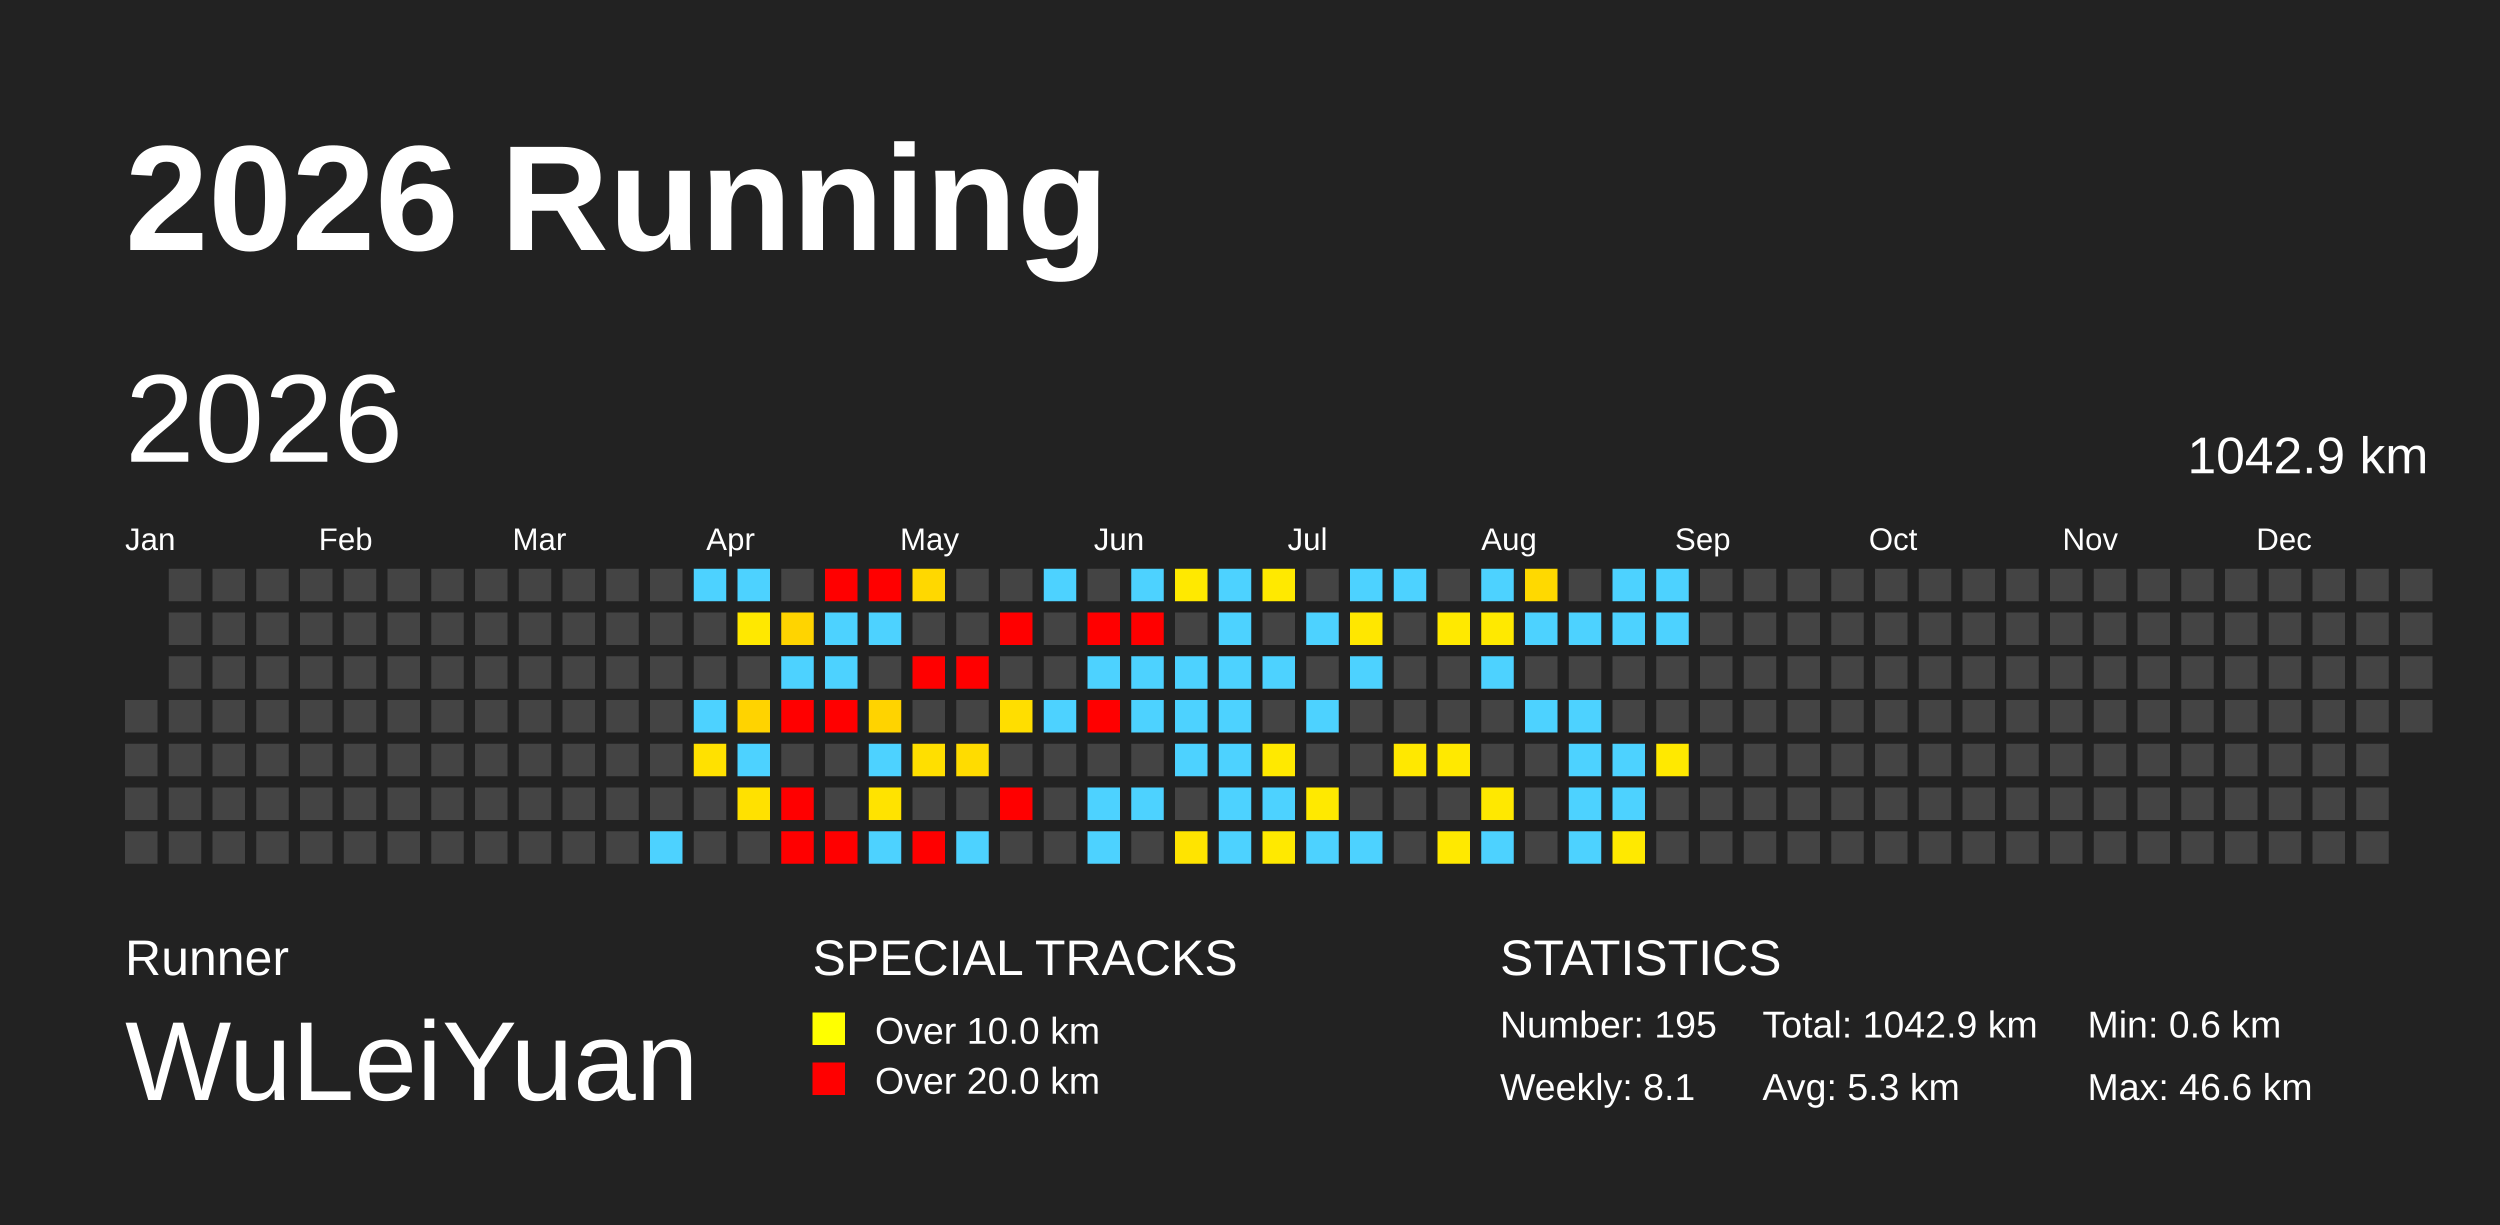
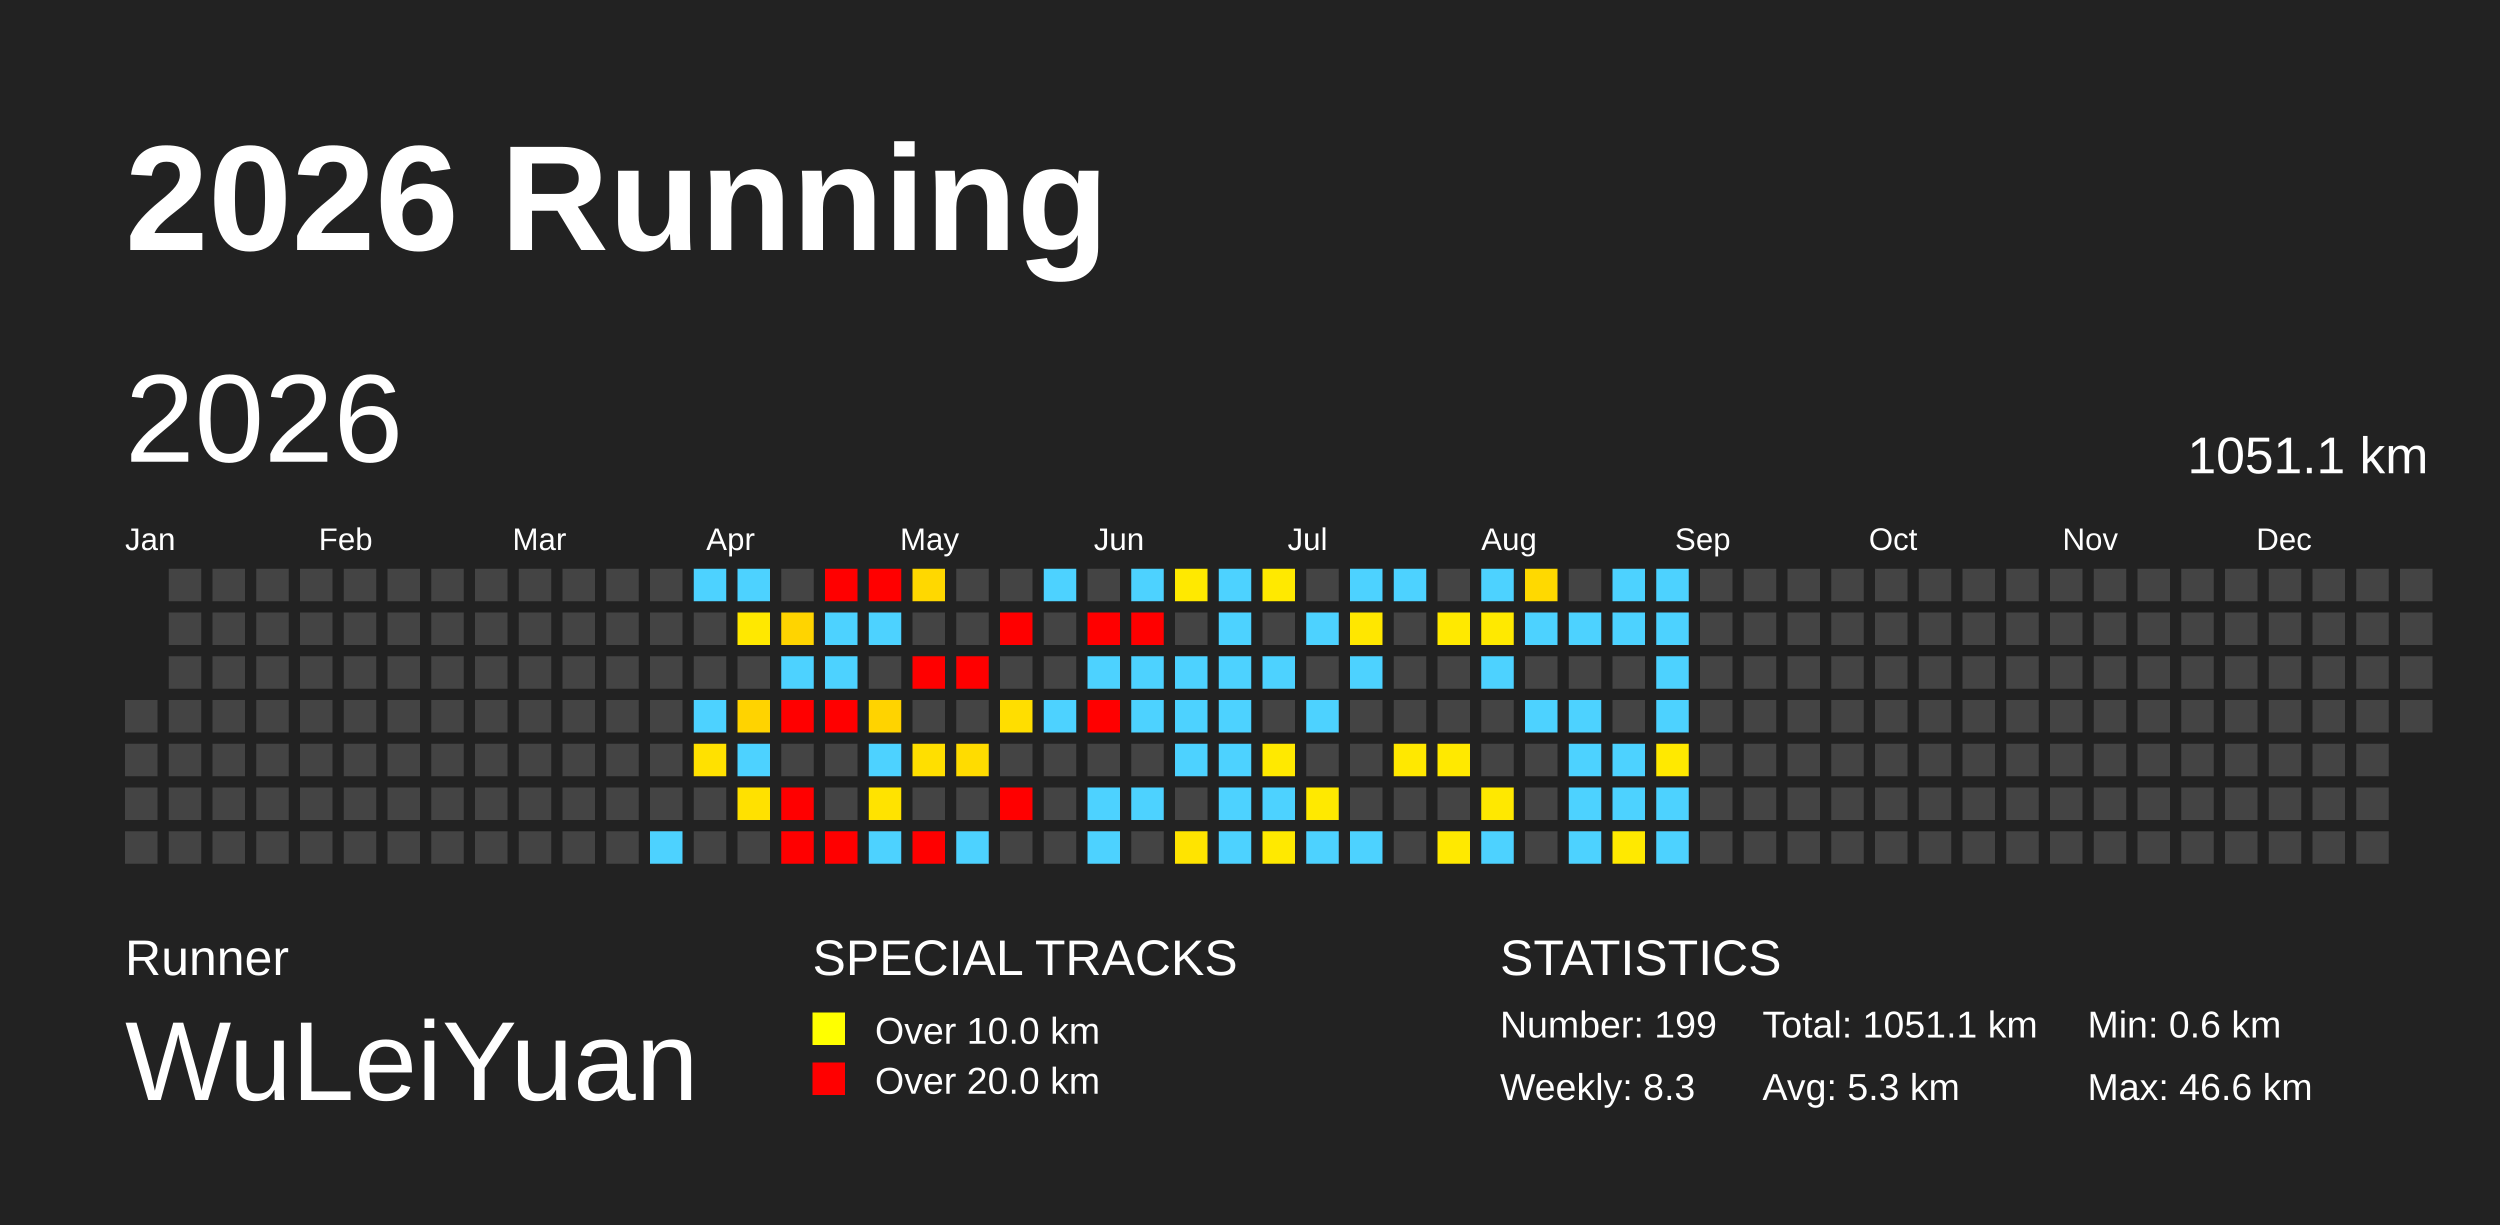
<svg xmlns="http://www.w3.org/2000/svg" baseProfile="full" height="98mm" version="1.1" viewBox="0,0,200,98" width="200mm">
  <defs />
  <rect fill="#222222" height="98" width="200" x="0" y="0" />
  <text fill="#FFFFFF" style="font-size:12px; font-family:Arial; font-weight:bold;" x="10" y="20">2026 Running</text>
  <text fill="#FFFFFF" style="font-size:4px; font-family:Arial" x="10" y="78">Runner</text>
  <text fill="#FFFFFF" style="font-size:9px; font-family:Arial" x="10" y="88">WuLeiYuan</text>
  <text fill="#FFFFFF" style="font-size:4px; font-family:Arial" x="65" y="78">SPECIAL TRACKS</text>
  <rect fill="yellow" height="2.6" width="2.6" x="65" y="81" />
  <text fill="#FFFFFF" style="font-size:3px; font-family:Arial" x="70" y="83.5">Over 10.0 km</text>
  <rect fill="red" height="2.6" width="2.6" x="65" y="85" />
  <text fill="#FFFFFF" style="font-size:3px; font-family:Arial" x="70" y="87.5">Over 20.0 km</text>
  <text fill="#FFFFFF" style="font-size:4px; font-family:Arial" x="120" y="78">STATISTICS</text>
-   <text fill="#FFFFFF" style="font-size:3px; font-family:Arial" x="120" y="83">Number: 195</text>
-   <text fill="#FFFFFF" style="font-size:3px; font-family:Arial" x="120" y="88">Weekly: 8.1</text>
-   <text fill="#FFFFFF" style="font-size:3px; font-family:Arial" x="141" y="83">Total: 1042.9 km</text>
+   <text fill="#FFFFFF" style="font-size:3px; font-family:Arial" x="120" y="83">Number: 199</text>
+   <text fill="#FFFFFF" style="font-size:3px; font-family:Arial" x="120" y="88">Weekly: 8.3</text>
+   <text fill="#FFFFFF" style="font-size:3px; font-family:Arial" x="141" y="83">Total: 1051.1 km</text>
  <text fill="#FFFFFF" style="font-size:3px; font-family:Arial" x="141" y="88">Avg: 5.3 km</text>
  <text fill="#FFFFFF" style="font-size:3px; font-family:Arial" x="167" y="83">Min: 0.6 km</text>
  <text fill="#FFFFFF" style="font-size:3px; font-family:Arial" x="167" y="88">Max: 46.6 km</text>
  <text dominant-baseline="hanging" fill="#FFFFFF" style="font-size:10.0px; font-family:Arial;" x="10" y="30">2026</text>
-   <text dominant-baseline="hanging" fill="#FFFFFF" style="font-size:4.125px; font-family:Arial;" x="175" y="35">1042.9 km</text>
+   <text dominant-baseline="hanging" fill="#FFFFFF" style="font-size:4.125px; font-family:Arial;" x="175" y="35">1051.1 km</text>
  <text fill="#FFFFFF" style="font-size:2.5px; font-family:Arial" x="10.0" y="44">Jan</text>
  <text fill="#FFFFFF" style="font-size:2.5px; font-family:Arial" x="25.5" y="44">Feb</text>
  <text fill="#FFFFFF" style="font-size:2.5px; font-family:Arial" x="41.0" y="44">Mar</text>
  <text fill="#FFFFFF" style="font-size:2.5px; font-family:Arial" x="56.5" y="44">Apr</text>
  <text fill="#FFFFFF" style="font-size:2.5px; font-family:Arial" x="72.0" y="44">May</text>
  <text fill="#FFFFFF" style="font-size:2.5px; font-family:Arial" x="87.5" y="44">Jun</text>
  <text fill="#FFFFFF" style="font-size:2.5px; font-family:Arial" x="103.0" y="44">Jul</text>
  <text fill="#FFFFFF" style="font-size:2.5px; font-family:Arial" x="118.5" y="44">Aug</text>
  <text fill="#FFFFFF" style="font-size:2.5px; font-family:Arial" x="134.0" y="44">Sep</text>
  <text fill="#FFFFFF" style="font-size:2.5px; font-family:Arial" x="149.5" y="44">Oct</text>
  <text fill="#FFFFFF" style="font-size:2.5px; font-family:Arial" x="165.0" y="44">Nov</text>
  <text fill="#FFFFFF" style="font-size:2.5px; font-family:Arial" x="180.5" y="44">Dec</text>
  <rect fill="#444444" height="2.6" width="2.6" x="10.0" y="56.0" />
  <rect fill="#444444" height="2.6" width="2.6" x="10.0" y="59.5" />
  <rect fill="#444444" height="2.6" width="2.6" x="10.0" y="63.0" />
  <rect fill="#444444" height="2.6" width="2.6" x="10.0" y="66.5" />
  <rect fill="#444444" height="2.6" width="2.6" x="13.5" y="45.5" />
  <rect fill="#444444" height="2.6" width="2.6" x="13.5" y="49.0" />
  <rect fill="#444444" height="2.6" width="2.6" x="13.5" y="52.5" />
  <rect fill="#444444" height="2.6" width="2.6" x="13.5" y="56.0" />
  <rect fill="#444444" height="2.6" width="2.6" x="13.5" y="59.5" />
  <rect fill="#444444" height="2.6" width="2.6" x="13.5" y="63.0" />
  <rect fill="#444444" height="2.6" width="2.6" x="13.5" y="66.5" />
  <rect fill="#444444" height="2.6" width="2.6" x="17.0" y="45.5" />
  <rect fill="#444444" height="2.6" width="2.6" x="17.0" y="49.0" />
  <rect fill="#444444" height="2.6" width="2.6" x="17.0" y="52.5" />
  <rect fill="#444444" height="2.6" width="2.6" x="17.0" y="56.0" />
  <rect fill="#444444" height="2.6" width="2.6" x="17.0" y="59.5" />
  <rect fill="#444444" height="2.6" width="2.6" x="17.0" y="63.0" />
  <rect fill="#444444" height="2.6" width="2.6" x="17.0" y="66.5" />
  <rect fill="#444444" height="2.6" width="2.6" x="20.5" y="45.5" />
  <rect fill="#444444" height="2.6" width="2.6" x="20.5" y="49.0" />
  <rect fill="#444444" height="2.6" width="2.6" x="20.5" y="52.5" />
  <rect fill="#444444" height="2.6" width="2.6" x="20.5" y="56.0" />
  <rect fill="#444444" height="2.6" width="2.6" x="20.5" y="59.5" />
  <rect fill="#444444" height="2.6" width="2.6" x="20.5" y="63.0" />
  <rect fill="#444444" height="2.6" width="2.6" x="20.5" y="66.5" />
  <rect fill="#444444" height="2.6" width="2.6" x="24.0" y="45.5" />
  <rect fill="#444444" height="2.6" width="2.6" x="24.0" y="49.0" />
  <rect fill="#444444" height="2.6" width="2.6" x="24.0" y="52.5" />
  <rect fill="#444444" height="2.6" width="2.6" x="24.0" y="56.0" />
  <rect fill="#444444" height="2.6" width="2.6" x="24.0" y="59.5" />
  <rect fill="#444444" height="2.6" width="2.6" x="24.0" y="63.0" />
  <rect fill="#444444" height="2.6" width="2.6" x="24.0" y="66.5" />
  <rect fill="#444444" height="2.6" width="2.6" x="27.5" y="45.5" />
  <rect fill="#444444" height="2.6" width="2.6" x="27.5" y="49.0" />
  <rect fill="#444444" height="2.6" width="2.6" x="27.5" y="52.5" />
  <rect fill="#444444" height="2.6" width="2.6" x="27.5" y="56.0" />
  <rect fill="#444444" height="2.6" width="2.6" x="27.5" y="59.5" />
  <rect fill="#444444" height="2.6" width="2.6" x="27.5" y="63.0" />
  <rect fill="#444444" height="2.6" width="2.6" x="27.5" y="66.5" />
  <rect fill="#444444" height="2.6" width="2.6" x="31.0" y="45.5" />
  <rect fill="#444444" height="2.6" width="2.6" x="31.0" y="49.0" />
  <rect fill="#444444" height="2.6" width="2.6" x="31.0" y="52.5" />
  <rect fill="#444444" height="2.6" width="2.6" x="31.0" y="56.0" />
  <rect fill="#444444" height="2.6" width="2.6" x="31.0" y="59.5" />
  <rect fill="#444444" height="2.6" width="2.6" x="31.0" y="63.0" />
  <rect fill="#444444" height="2.6" width="2.6" x="31.0" y="66.5" />
  <rect fill="#444444" height="2.6" width="2.6" x="34.5" y="45.5" />
  <rect fill="#444444" height="2.6" width="2.6" x="34.5" y="49.0" />
  <rect fill="#444444" height="2.6" width="2.6" x="34.5" y="52.5" />
  <rect fill="#444444" height="2.6" width="2.6" x="34.5" y="56.0" />
  <rect fill="#444444" height="2.6" width="2.6" x="34.5" y="59.5" />
  <rect fill="#444444" height="2.6" width="2.6" x="34.5" y="63.0" />
  <rect fill="#444444" height="2.6" width="2.6" x="34.5" y="66.5" />
  <rect fill="#444444" height="2.6" width="2.6" x="38.0" y="45.5" />
  <rect fill="#444444" height="2.6" width="2.6" x="38.0" y="49.0" />
  <rect fill="#444444" height="2.6" width="2.6" x="38.0" y="52.5" />
  <rect fill="#444444" height="2.6" width="2.6" x="38.0" y="56.0" />
  <rect fill="#444444" height="2.6" width="2.6" x="38.0" y="59.5" />
  <rect fill="#444444" height="2.6" width="2.6" x="38.0" y="63.0" />
  <rect fill="#444444" height="2.6" width="2.6" x="38.0" y="66.5" />
  <rect fill="#444444" height="2.6" width="2.6" x="41.5" y="45.5" />
  <rect fill="#444444" height="2.6" width="2.6" x="41.5" y="49.0" />
  <rect fill="#444444" height="2.6" width="2.6" x="41.5" y="52.5" />
  <rect fill="#444444" height="2.6" width="2.6" x="41.5" y="56.0" />
  <rect fill="#444444" height="2.6" width="2.6" x="41.5" y="59.5" />
  <rect fill="#444444" height="2.6" width="2.6" x="41.5" y="63.0" />
  <rect fill="#444444" height="2.6" width="2.6" x="41.5" y="66.5" />
  <rect fill="#444444" height="2.6" width="2.6" x="45.0" y="45.5" />
  <rect fill="#444444" height="2.6" width="2.6" x="45.0" y="49.0" />
  <rect fill="#444444" height="2.6" width="2.6" x="45.0" y="52.5" />
  <rect fill="#444444" height="2.6" width="2.6" x="45.0" y="56.0" />
  <rect fill="#444444" height="2.6" width="2.6" x="45.0" y="59.5" />
  <rect fill="#444444" height="2.6" width="2.6" x="45.0" y="63.0" />
  <rect fill="#444444" height="2.6" width="2.6" x="45.0" y="66.5" />
  <rect fill="#444444" height="2.6" width="2.6" x="48.5" y="45.5" />
  <rect fill="#444444" height="2.6" width="2.6" x="48.5" y="49.0" />
  <rect fill="#444444" height="2.6" width="2.6" x="48.5" y="52.5" />
  <rect fill="#444444" height="2.6" width="2.6" x="48.5" y="56.0" />
  <rect fill="#444444" height="2.6" width="2.6" x="48.5" y="59.5" />
  <rect fill="#444444" height="2.6" width="2.6" x="48.5" y="63.0" />
  <rect fill="#444444" height="2.6" width="2.6" x="48.5" y="66.5" />
  <rect fill="#444444" height="2.6" width="2.6" x="52.0" y="45.5" />
  <rect fill="#444444" height="2.6" width="2.6" x="52.0" y="49.0" />
  <rect fill="#444444" height="2.6" width="2.6" x="52.0" y="52.5" />
  <rect fill="#444444" height="2.6" width="2.6" x="52.0" y="56.0" />
  <rect fill="#444444" height="2.6" width="2.6" x="52.0" y="59.5" />
  <rect fill="#444444" height="2.6" width="2.6" x="52.0" y="63.0" />
  <rect fill="#4dd2ff" height="2.6" width="2.6" x="52.0" y="66.5" />
  <rect fill="#4dd2ff" height="2.6" width="2.6" x="55.5" y="45.5" />
  <rect fill="#444444" height="2.6" width="2.6" x="55.5" y="49.0" />
  <rect fill="#444444" height="2.6" width="2.6" x="55.5" y="52.5" />
  <rect fill="#4dd2ff" height="2.6" width="2.6" x="55.5" y="56.0" />
  <rect fill="#ffe100" height="2.6" width="2.6" x="55.5" y="59.5" />
  <rect fill="#444444" height="2.6" width="2.6" x="55.5" y="63.0" />
  <rect fill="#444444" height="2.6" width="2.6" x="55.5" y="66.5" />
  <rect fill="#4dd2ff" height="2.6" width="2.6" x="59.0" y="45.5" />
  <rect fill="#ffe800" height="2.6" width="2.6" x="59.0" y="49.0" />
  <rect fill="#444444" height="2.6" width="2.6" x="59.0" y="52.5" />
  <rect fill="#ffd300" height="2.6" width="2.6" x="59.0" y="56.0" />
  <rect fill="#4dd2ff" height="2.6" width="2.6" x="59.0" y="59.5" />
  <rect fill="#ffe100" height="2.6" width="2.6" x="59.0" y="63.0" />
  <rect fill="#444444" height="2.6" width="2.6" x="59.0" y="66.5" />
  <rect fill="#444444" height="2.6" width="2.6" x="62.5" y="45.5" />
  <rect fill="#ffd400" height="2.6" width="2.6" x="62.5" y="49.0" />
  <rect fill="#4dd2ff" height="2.6" width="2.6" x="62.5" y="52.5" />
  <rect fill="red" height="2.6" width="2.6" x="62.5" y="56.0" />
  <rect fill="#444444" height="2.6" width="2.6" x="62.5" y="59.5" />
  <rect fill="red" height="2.6" width="2.6" x="62.5" y="63.0" />
  <rect fill="red" height="2.6" width="2.6" x="62.5" y="66.5" />
  <rect fill="red" height="2.6" width="2.6" x="66.0" y="45.5" />
  <rect fill="#4dd2ff" height="2.6" width="2.6" x="66.0" y="49.0" />
  <rect fill="#4dd2ff" height="2.6" width="2.6" x="66.0" y="52.5" />
  <rect fill="red" height="2.6" width="2.6" x="66.0" y="56.0" />
  <rect fill="#444444" height="2.6" width="2.6" x="66.0" y="59.5" />
  <rect fill="#444444" height="2.6" width="2.6" x="66.0" y="63.0" />
  <rect fill="red" height="2.6" width="2.6" x="66.0" y="66.5" />
  <rect fill="red" height="2.6" width="2.6" x="69.5" y="45.5" />
  <rect fill="#4dd2ff" height="2.6" width="2.6" x="69.5" y="49.0" />
  <rect fill="#444444" height="2.6" width="2.6" x="69.5" y="52.5" />
  <rect fill="#ffd300" height="2.6" width="2.6" x="69.5" y="56.0" />
  <rect fill="#4dd2ff" height="2.6" width="2.6" x="69.5" y="59.5" />
  <rect fill="#ffe300" height="2.6" width="2.6" x="69.5" y="63.0" />
  <rect fill="#4dd2ff" height="2.6" width="2.6" x="69.5" y="66.5" />
  <rect fill="#ffd800" height="2.6" width="2.6" x="73.0" y="45.5" />
  <rect fill="#444444" height="2.6" width="2.6" x="73.0" y="49.0" />
  <rect fill="red" height="2.6" width="2.6" x="73.0" y="52.5" />
  <rect fill="#444444" height="2.6" width="2.6" x="73.0" y="56.0" />
  <rect fill="#ffdf00" height="2.6" width="2.6" x="73.0" y="59.5" />
  <rect fill="#444444" height="2.6" width="2.6" x="73.0" y="63.0" />
  <rect fill="red" height="2.6" width="2.6" x="73.0" y="66.5" />
  <rect fill="#444444" height="2.6" width="2.6" x="76.5" y="45.5" />
  <rect fill="#444444" height="2.6" width="2.6" x="76.5" y="49.0" />
  <rect fill="red" height="2.6" width="2.6" x="76.5" y="52.5" />
  <rect fill="#444444" height="2.6" width="2.6" x="76.5" y="56.0" />
  <rect fill="#ffdc00" height="2.6" width="2.6" x="76.5" y="59.5" />
  <rect fill="#444444" height="2.6" width="2.6" x="76.5" y="63.0" />
  <rect fill="#4dd2ff" height="2.6" width="2.6" x="76.5" y="66.5" />
  <rect fill="#444444" height="2.6" width="2.6" x="80.0" y="45.5" />
  <rect fill="red" height="2.6" width="2.6" x="80.0" y="49.0" />
  <rect fill="#444444" height="2.6" width="2.6" x="80.0" y="52.5" />
  <rect fill="#ffde00" height="2.6" width="2.6" x="80.0" y="56.0" />
  <rect fill="#444444" height="2.6" width="2.6" x="80.0" y="59.5" />
  <rect fill="red" height="2.6" width="2.6" x="80.0" y="63.0" />
  <rect fill="#444444" height="2.6" width="2.6" x="80.0" y="66.5" />
  <rect fill="#4dd2ff" height="2.6" width="2.6" x="83.5" y="45.5" />
  <rect fill="#444444" height="2.6" width="2.6" x="83.5" y="49.0" />
  <rect fill="#444444" height="2.6" width="2.6" x="83.5" y="52.5" />
  <rect fill="#4dd2ff" height="2.6" width="2.6" x="83.5" y="56.0" />
  <rect fill="#444444" height="2.6" width="2.6" x="83.5" y="59.5" />
  <rect fill="#444444" height="2.6" width="2.6" x="83.5" y="63.0" />
  <rect fill="#444444" height="2.6" width="2.6" x="83.5" y="66.5" />
  <rect fill="#444444" height="2.6" width="2.6" x="87.0" y="45.5" />
  <rect fill="red" height="2.6" width="2.6" x="87.0" y="49.0" />
  <rect fill="#4dd2ff" height="2.6" width="2.6" x="87.0" y="52.5" />
  <rect fill="red" height="2.6" width="2.6" x="87.0" y="56.0" />
  <rect fill="#444444" height="2.6" width="2.6" x="87.0" y="59.5" />
  <rect fill="#4dd2ff" height="2.6" width="2.6" x="87.0" y="63.0" />
  <rect fill="#4dd2ff" height="2.6" width="2.6" x="87.0" y="66.5" />
  <rect fill="#4dd2ff" height="2.6" width="2.6" x="90.5" y="45.5" />
  <rect fill="red" height="2.6" width="2.6" x="90.5" y="49.0" />
  <rect fill="#4dd2ff" height="2.6" width="2.6" x="90.5" y="52.5" />
  <rect fill="#4dd2ff" height="2.6" width="2.6" x="90.5" y="56.0" />
  <rect fill="#444444" height="2.6" width="2.6" x="90.5" y="59.5" />
  <rect fill="#4dd2ff" height="2.6" width="2.6" x="90.5" y="63.0" />
  <rect fill="#444444" height="2.6" width="2.6" x="90.5" y="66.5" />
  <rect fill="#ffe900" height="2.6" width="2.6" x="94.0" y="45.5" />
  <rect fill="#444444" height="2.6" width="2.6" x="94.0" y="49.0" />
  <rect fill="#4dd2ff" height="2.6" width="2.6" x="94.0" y="52.5" />
  <rect fill="#4dd2ff" height="2.6" width="2.6" x="94.0" y="56.0" />
  <rect fill="#4dd2ff" height="2.6" width="2.6" x="94.0" y="59.5" />
  <rect fill="#444444" height="2.6" width="2.6" x="94.0" y="63.0" />
  <rect fill="#ffe400" height="2.6" width="2.6" x="94.0" y="66.5" />
  <rect fill="#4dd2ff" height="2.6" width="2.6" x="97.5" y="45.5" />
  <rect fill="#4dd2ff" height="2.6" width="2.6" x="97.5" y="49.0" />
  <rect fill="#4dd2ff" height="2.6" width="2.6" x="97.5" y="52.5" />
  <rect fill="#4dd2ff" height="2.6" width="2.6" x="97.5" y="56.0" />
  <rect fill="#4dd2ff" height="2.6" width="2.6" x="97.5" y="59.5" />
  <rect fill="#4dd2ff" height="2.6" width="2.6" x="97.5" y="63.0" />
  <rect fill="#4dd2ff" height="2.6" width="2.6" x="97.5" y="66.5" />
  <rect fill="#ffe900" height="2.6" width="2.6" x="101.0" y="45.5" />
  <rect fill="#444444" height="2.6" width="2.6" x="101.0" y="49.0" />
  <rect fill="#4dd2ff" height="2.6" width="2.6" x="101.0" y="52.5" />
  <rect fill="#444444" height="2.6" width="2.6" x="101.0" y="56.0" />
  <rect fill="#ffe900" height="2.6" width="2.6" x="101.0" y="59.5" />
  <rect fill="#4dd2ff" height="2.6" width="2.6" x="101.0" y="63.0" />
  <rect fill="#ffe900" height="2.6" width="2.6" x="101.0" y="66.5" />
  <rect fill="#444444" height="2.6" width="2.6" x="104.5" y="45.5" />
  <rect fill="#4dd2ff" height="2.6" width="2.6" x="104.5" y="49.0" />
  <rect fill="#444444" height="2.6" width="2.6" x="104.5" y="52.5" />
  <rect fill="#4dd2ff" height="2.6" width="2.6" x="104.5" y="56.0" />
  <rect fill="#444444" height="2.6" width="2.6" x="104.5" y="59.5" />
  <rect fill="#ffe900" height="2.6" width="2.6" x="104.5" y="63.0" />
  <rect fill="#4dd2ff" height="2.6" width="2.6" x="104.5" y="66.5" />
  <rect fill="#4dd2ff" height="2.6" width="2.6" x="108.0" y="45.5" />
  <rect fill="#ffe700" height="2.6" width="2.6" x="108.0" y="49.0" />
  <rect fill="#4dd2ff" height="2.6" width="2.6" x="108.0" y="52.5" />
  <rect fill="#444444" height="2.6" width="2.6" x="108.0" y="56.0" />
  <rect fill="#444444" height="2.6" width="2.6" x="108.0" y="59.5" />
  <rect fill="#444444" height="2.6" width="2.6" x="108.0" y="63.0" />
  <rect fill="#4dd2ff" height="2.6" width="2.6" x="108.0" y="66.5" />
  <rect fill="#4dd2ff" height="2.6" width="2.6" x="111.5" y="45.5" />
  <rect fill="#444444" height="2.6" width="2.6" x="111.5" y="49.0" />
  <rect fill="#444444" height="2.6" width="2.6" x="111.5" y="52.5" />
  <rect fill="#444444" height="2.6" width="2.6" x="111.5" y="56.0" />
  <rect fill="#ffe800" height="2.6" width="2.6" x="111.5" y="59.5" />
  <rect fill="#444444" height="2.6" width="2.6" x="111.5" y="63.0" />
  <rect fill="#444444" height="2.6" width="2.6" x="111.5" y="66.5" />
  <rect fill="#444444" height="2.6" width="2.6" x="115.0" y="45.5" />
  <rect fill="#ffe900" height="2.6" width="2.6" x="115.0" y="49.0" />
  <rect fill="#444444" height="2.6" width="2.6" x="115.0" y="52.5" />
  <rect fill="#444444" height="2.6" width="2.6" x="115.0" y="56.0" />
  <rect fill="#ffe900" height="2.6" width="2.6" x="115.0" y="59.5" />
  <rect fill="#444444" height="2.6" width="2.6" x="115.0" y="63.0" />
  <rect fill="#ffe900" height="2.6" width="2.6" x="115.0" y="66.5" />
  <rect fill="#4dd2ff" height="2.6" width="2.6" x="118.5" y="45.5" />
  <rect fill="#ffe900" height="2.6" width="2.6" x="118.5" y="49.0" />
  <rect fill="#4dd2ff" height="2.6" width="2.6" x="118.5" y="52.5" />
  <rect fill="#444444" height="2.6" width="2.6" x="118.5" y="56.0" />
  <rect fill="#444444" height="2.6" width="2.6" x="118.5" y="59.5" />
  <rect fill="#ffe800" height="2.6" width="2.6" x="118.5" y="63.0" />
  <rect fill="#4dd2ff" height="2.6" width="2.6" x="118.5" y="66.5" />
  <rect fill="#ffd900" height="2.6" width="2.6" x="122.0" y="45.5" />
  <rect fill="#4dd2ff" height="2.6" width="2.6" x="122.0" y="49.0" />
  <rect fill="#444444" height="2.6" width="2.6" x="122.0" y="52.5" />
  <rect fill="#4dd2ff" height="2.6" width="2.6" x="122.0" y="56.0" />
  <rect fill="#444444" height="2.6" width="2.6" x="122.0" y="59.5" />
  <rect fill="#444444" height="2.6" width="2.6" x="122.0" y="63.0" />
  <rect fill="#444444" height="2.6" width="2.6" x="122.0" y="66.5" />
  <rect fill="#444444" height="2.6" width="2.6" x="125.5" y="45.5" />
  <rect fill="#4dd2ff" height="2.6" width="2.6" x="125.5" y="49.0" />
  <rect fill="#444444" height="2.6" width="2.6" x="125.5" y="52.5" />
  <rect fill="#4dd2ff" height="2.6" width="2.6" x="125.5" y="56.0" />
  <rect fill="#4dd2ff" height="2.6" width="2.6" x="125.5" y="59.5" />
  <rect fill="#4dd2ff" height="2.6" width="2.6" x="125.5" y="63.0" />
  <rect fill="#4dd2ff" height="2.6" width="2.6" x="125.5" y="66.5" />
  <rect fill="#4dd2ff" height="2.6" width="2.6" x="129.0" y="45.5" />
  <rect fill="#4dd2ff" height="2.6" width="2.6" x="129.0" y="49.0" />
  <rect fill="#444444" height="2.6" width="2.6" x="129.0" y="52.5" />
  <rect fill="#444444" height="2.6" width="2.6" x="129.0" y="56.0" />
  <rect fill="#4dd2ff" height="2.6" width="2.6" x="129.0" y="59.5" />
  <rect fill="#4dd2ff" height="2.6" width="2.6" x="129.0" y="63.0" />
  <rect fill="#ffe900" height="2.6" width="2.6" x="129.0" y="66.5" />
  <rect fill="#4dd2ff" height="2.6" width="2.6" x="132.5" y="45.5" />
  <rect fill="#4dd2ff" height="2.6" width="2.6" x="132.5" y="49.0" />
-   <rect fill="#444444" height="2.6" width="2.6" x="132.5" y="52.5" />
-   <rect fill="#444444" height="2.6" width="2.6" x="132.5" y="56.0" />
+   <rect fill="#4dd2ff" height="2.6" width="2.6" x="132.5" y="52.5" />
+   <rect fill="#4dd2ff" height="2.6" width="2.6" x="132.5" y="56.0" />
  <rect fill="#ffe900" height="2.6" width="2.6" x="132.5" y="59.5" />
-   <rect fill="#444444" height="2.6" width="2.6" x="132.5" y="63.0" />
-   <rect fill="#444444" height="2.6" width="2.6" x="132.5" y="66.5" />
+   <rect fill="#4dd2ff" height="2.6" width="2.6" x="132.5" y="63.0" />
+   <rect fill="#4dd2ff" height="2.6" width="2.6" x="132.5" y="66.5" />
  <rect fill="#444444" height="2.6" width="2.6" x="136.0" y="45.5" />
  <rect fill="#444444" height="2.6" width="2.6" x="136.0" y="49.0" />
  <rect fill="#444444" height="2.6" width="2.6" x="136.0" y="52.5" />
  <rect fill="#444444" height="2.6" width="2.6" x="136.0" y="56.0" />
  <rect fill="#444444" height="2.6" width="2.6" x="136.0" y="59.5" />
  <rect fill="#444444" height="2.6" width="2.6" x="136.0" y="63.0" />
  <rect fill="#444444" height="2.6" width="2.6" x="136.0" y="66.5" />
  <rect fill="#444444" height="2.6" width="2.6" x="139.5" y="45.5" />
  <rect fill="#444444" height="2.6" width="2.6" x="139.5" y="49.0" />
  <rect fill="#444444" height="2.6" width="2.6" x="139.5" y="52.5" />
  <rect fill="#444444" height="2.6" width="2.6" x="139.5" y="56.0" />
  <rect fill="#444444" height="2.6" width="2.6" x="139.5" y="59.5" />
  <rect fill="#444444" height="2.6" width="2.6" x="139.5" y="63.0" />
  <rect fill="#444444" height="2.6" width="2.6" x="139.5" y="66.5" />
  <rect fill="#444444" height="2.6" width="2.6" x="143.0" y="45.5" />
  <rect fill="#444444" height="2.6" width="2.6" x="143.0" y="49.0" />
  <rect fill="#444444" height="2.6" width="2.6" x="143.0" y="52.5" />
  <rect fill="#444444" height="2.6" width="2.6" x="143.0" y="56.0" />
  <rect fill="#444444" height="2.6" width="2.6" x="143.0" y="59.5" />
  <rect fill="#444444" height="2.6" width="2.6" x="143.0" y="63.0" />
  <rect fill="#444444" height="2.6" width="2.6" x="143.0" y="66.5" />
  <rect fill="#444444" height="2.6" width="2.6" x="146.5" y="45.5" />
  <rect fill="#444444" height="2.6" width="2.6" x="146.5" y="49.0" />
  <rect fill="#444444" height="2.6" width="2.6" x="146.5" y="52.5" />
  <rect fill="#444444" height="2.6" width="2.6" x="146.5" y="56.0" />
  <rect fill="#444444" height="2.6" width="2.6" x="146.5" y="59.5" />
  <rect fill="#444444" height="2.6" width="2.6" x="146.5" y="63.0" />
  <rect fill="#444444" height="2.6" width="2.6" x="146.5" y="66.5" />
  <rect fill="#444444" height="2.6" width="2.6" x="150.0" y="45.5" />
  <rect fill="#444444" height="2.6" width="2.6" x="150.0" y="49.0" />
  <rect fill="#444444" height="2.6" width="2.6" x="150.0" y="52.5" />
  <rect fill="#444444" height="2.6" width="2.6" x="150.0" y="56.0" />
  <rect fill="#444444" height="2.6" width="2.6" x="150.0" y="59.5" />
  <rect fill="#444444" height="2.6" width="2.6" x="150.0" y="63.0" />
  <rect fill="#444444" height="2.6" width="2.6" x="150.0" y="66.5" />
  <rect fill="#444444" height="2.6" width="2.6" x="153.5" y="45.5" />
  <rect fill="#444444" height="2.6" width="2.6" x="153.5" y="49.0" />
  <rect fill="#444444" height="2.6" width="2.6" x="153.5" y="52.5" />
  <rect fill="#444444" height="2.6" width="2.6" x="153.5" y="56.0" />
  <rect fill="#444444" height="2.6" width="2.6" x="153.5" y="59.5" />
  <rect fill="#444444" height="2.6" width="2.6" x="153.5" y="63.0" />
  <rect fill="#444444" height="2.6" width="2.6" x="153.5" y="66.5" />
  <rect fill="#444444" height="2.6" width="2.6" x="157.0" y="45.5" />
  <rect fill="#444444" height="2.6" width="2.6" x="157.0" y="49.0" />
  <rect fill="#444444" height="2.6" width="2.6" x="157.0" y="52.5" />
  <rect fill="#444444" height="2.6" width="2.6" x="157.0" y="56.0" />
  <rect fill="#444444" height="2.6" width="2.6" x="157.0" y="59.5" />
  <rect fill="#444444" height="2.6" width="2.6" x="157.0" y="63.0" />
  <rect fill="#444444" height="2.6" width="2.6" x="157.0" y="66.5" />
  <rect fill="#444444" height="2.6" width="2.6" x="160.5" y="45.5" />
  <rect fill="#444444" height="2.6" width="2.6" x="160.5" y="49.0" />
  <rect fill="#444444" height="2.6" width="2.6" x="160.5" y="52.5" />
  <rect fill="#444444" height="2.6" width="2.6" x="160.5" y="56.0" />
  <rect fill="#444444" height="2.6" width="2.6" x="160.5" y="59.5" />
  <rect fill="#444444" height="2.6" width="2.6" x="160.5" y="63.0" />
  <rect fill="#444444" height="2.6" width="2.6" x="160.5" y="66.5" />
  <rect fill="#444444" height="2.6" width="2.6" x="164.0" y="45.5" />
  <rect fill="#444444" height="2.6" width="2.6" x="164.0" y="49.0" />
  <rect fill="#444444" height="2.6" width="2.6" x="164.0" y="52.5" />
  <rect fill="#444444" height="2.6" width="2.6" x="164.0" y="56.0" />
  <rect fill="#444444" height="2.6" width="2.6" x="164.0" y="59.5" />
  <rect fill="#444444" height="2.6" width="2.6" x="164.0" y="63.0" />
  <rect fill="#444444" height="2.6" width="2.6" x="164.0" y="66.5" />
  <rect fill="#444444" height="2.6" width="2.6" x="167.5" y="45.5" />
  <rect fill="#444444" height="2.6" width="2.6" x="167.5" y="49.0" />
  <rect fill="#444444" height="2.6" width="2.6" x="167.5" y="52.5" />
  <rect fill="#444444" height="2.6" width="2.6" x="167.5" y="56.0" />
  <rect fill="#444444" height="2.6" width="2.6" x="167.5" y="59.5" />
  <rect fill="#444444" height="2.6" width="2.6" x="167.5" y="63.0" />
  <rect fill="#444444" height="2.6" width="2.6" x="167.5" y="66.5" />
  <rect fill="#444444" height="2.6" width="2.6" x="171.0" y="45.5" />
  <rect fill="#444444" height="2.6" width="2.6" x="171.0" y="49.0" />
  <rect fill="#444444" height="2.6" width="2.6" x="171.0" y="52.5" />
  <rect fill="#444444" height="2.6" width="2.6" x="171.0" y="56.0" />
  <rect fill="#444444" height="2.6" width="2.6" x="171.0" y="59.5" />
  <rect fill="#444444" height="2.6" width="2.6" x="171.0" y="63.0" />
  <rect fill="#444444" height="2.6" width="2.6" x="171.0" y="66.5" />
  <rect fill="#444444" height="2.6" width="2.6" x="174.5" y="45.5" />
  <rect fill="#444444" height="2.6" width="2.6" x="174.5" y="49.0" />
  <rect fill="#444444" height="2.6" width="2.6" x="174.5" y="52.5" />
  <rect fill="#444444" height="2.6" width="2.6" x="174.5" y="56.0" />
  <rect fill="#444444" height="2.6" width="2.6" x="174.5" y="59.5" />
  <rect fill="#444444" height="2.6" width="2.6" x="174.5" y="63.0" />
  <rect fill="#444444" height="2.6" width="2.6" x="174.5" y="66.5" />
  <rect fill="#444444" height="2.6" width="2.6" x="178.0" y="45.5" />
  <rect fill="#444444" height="2.6" width="2.6" x="178.0" y="49.0" />
  <rect fill="#444444" height="2.6" width="2.6" x="178.0" y="52.5" />
  <rect fill="#444444" height="2.6" width="2.6" x="178.0" y="56.0" />
  <rect fill="#444444" height="2.6" width="2.6" x="178.0" y="59.5" />
  <rect fill="#444444" height="2.6" width="2.6" x="178.0" y="63.0" />
  <rect fill="#444444" height="2.6" width="2.6" x="178.0" y="66.5" />
  <rect fill="#444444" height="2.6" width="2.6" x="181.5" y="45.5" />
  <rect fill="#444444" height="2.6" width="2.6" x="181.5" y="49.0" />
  <rect fill="#444444" height="2.6" width="2.6" x="181.5" y="52.5" />
  <rect fill="#444444" height="2.6" width="2.6" x="181.5" y="56.0" />
  <rect fill="#444444" height="2.6" width="2.6" x="181.5" y="59.5" />
  <rect fill="#444444" height="2.6" width="2.6" x="181.5" y="63.0" />
  <rect fill="#444444" height="2.6" width="2.6" x="181.5" y="66.5" />
  <rect fill="#444444" height="2.6" width="2.6" x="185.0" y="45.5" />
  <rect fill="#444444" height="2.6" width="2.6" x="185.0" y="49.0" />
  <rect fill="#444444" height="2.6" width="2.6" x="185.0" y="52.5" />
  <rect fill="#444444" height="2.6" width="2.6" x="185.0" y="56.0" />
  <rect fill="#444444" height="2.6" width="2.6" x="185.0" y="59.5" />
  <rect fill="#444444" height="2.6" width="2.6" x="185.0" y="63.0" />
  <rect fill="#444444" height="2.6" width="2.6" x="185.0" y="66.5" />
  <rect fill="#444444" height="2.6" width="2.6" x="188.5" y="45.5" />
  <rect fill="#444444" height="2.6" width="2.6" x="188.5" y="49.0" />
  <rect fill="#444444" height="2.6" width="2.6" x="188.5" y="52.5" />
  <rect fill="#444444" height="2.6" width="2.6" x="188.5" y="56.0" />
  <rect fill="#444444" height="2.6" width="2.6" x="188.5" y="59.5" />
  <rect fill="#444444" height="2.6" width="2.6" x="188.5" y="63.0" />
  <rect fill="#444444" height="2.6" width="2.6" x="188.5" y="66.5" />
  <rect fill="#444444" height="2.6" width="2.6" x="192.0" y="45.5" />
  <rect fill="#444444" height="2.6" width="2.6" x="192.0" y="49.0" />
  <rect fill="#444444" height="2.6" width="2.6" x="192.0" y="52.5" />
  <rect fill="#444444" height="2.6" width="2.6" x="192.0" y="56.0" />
</svg>
